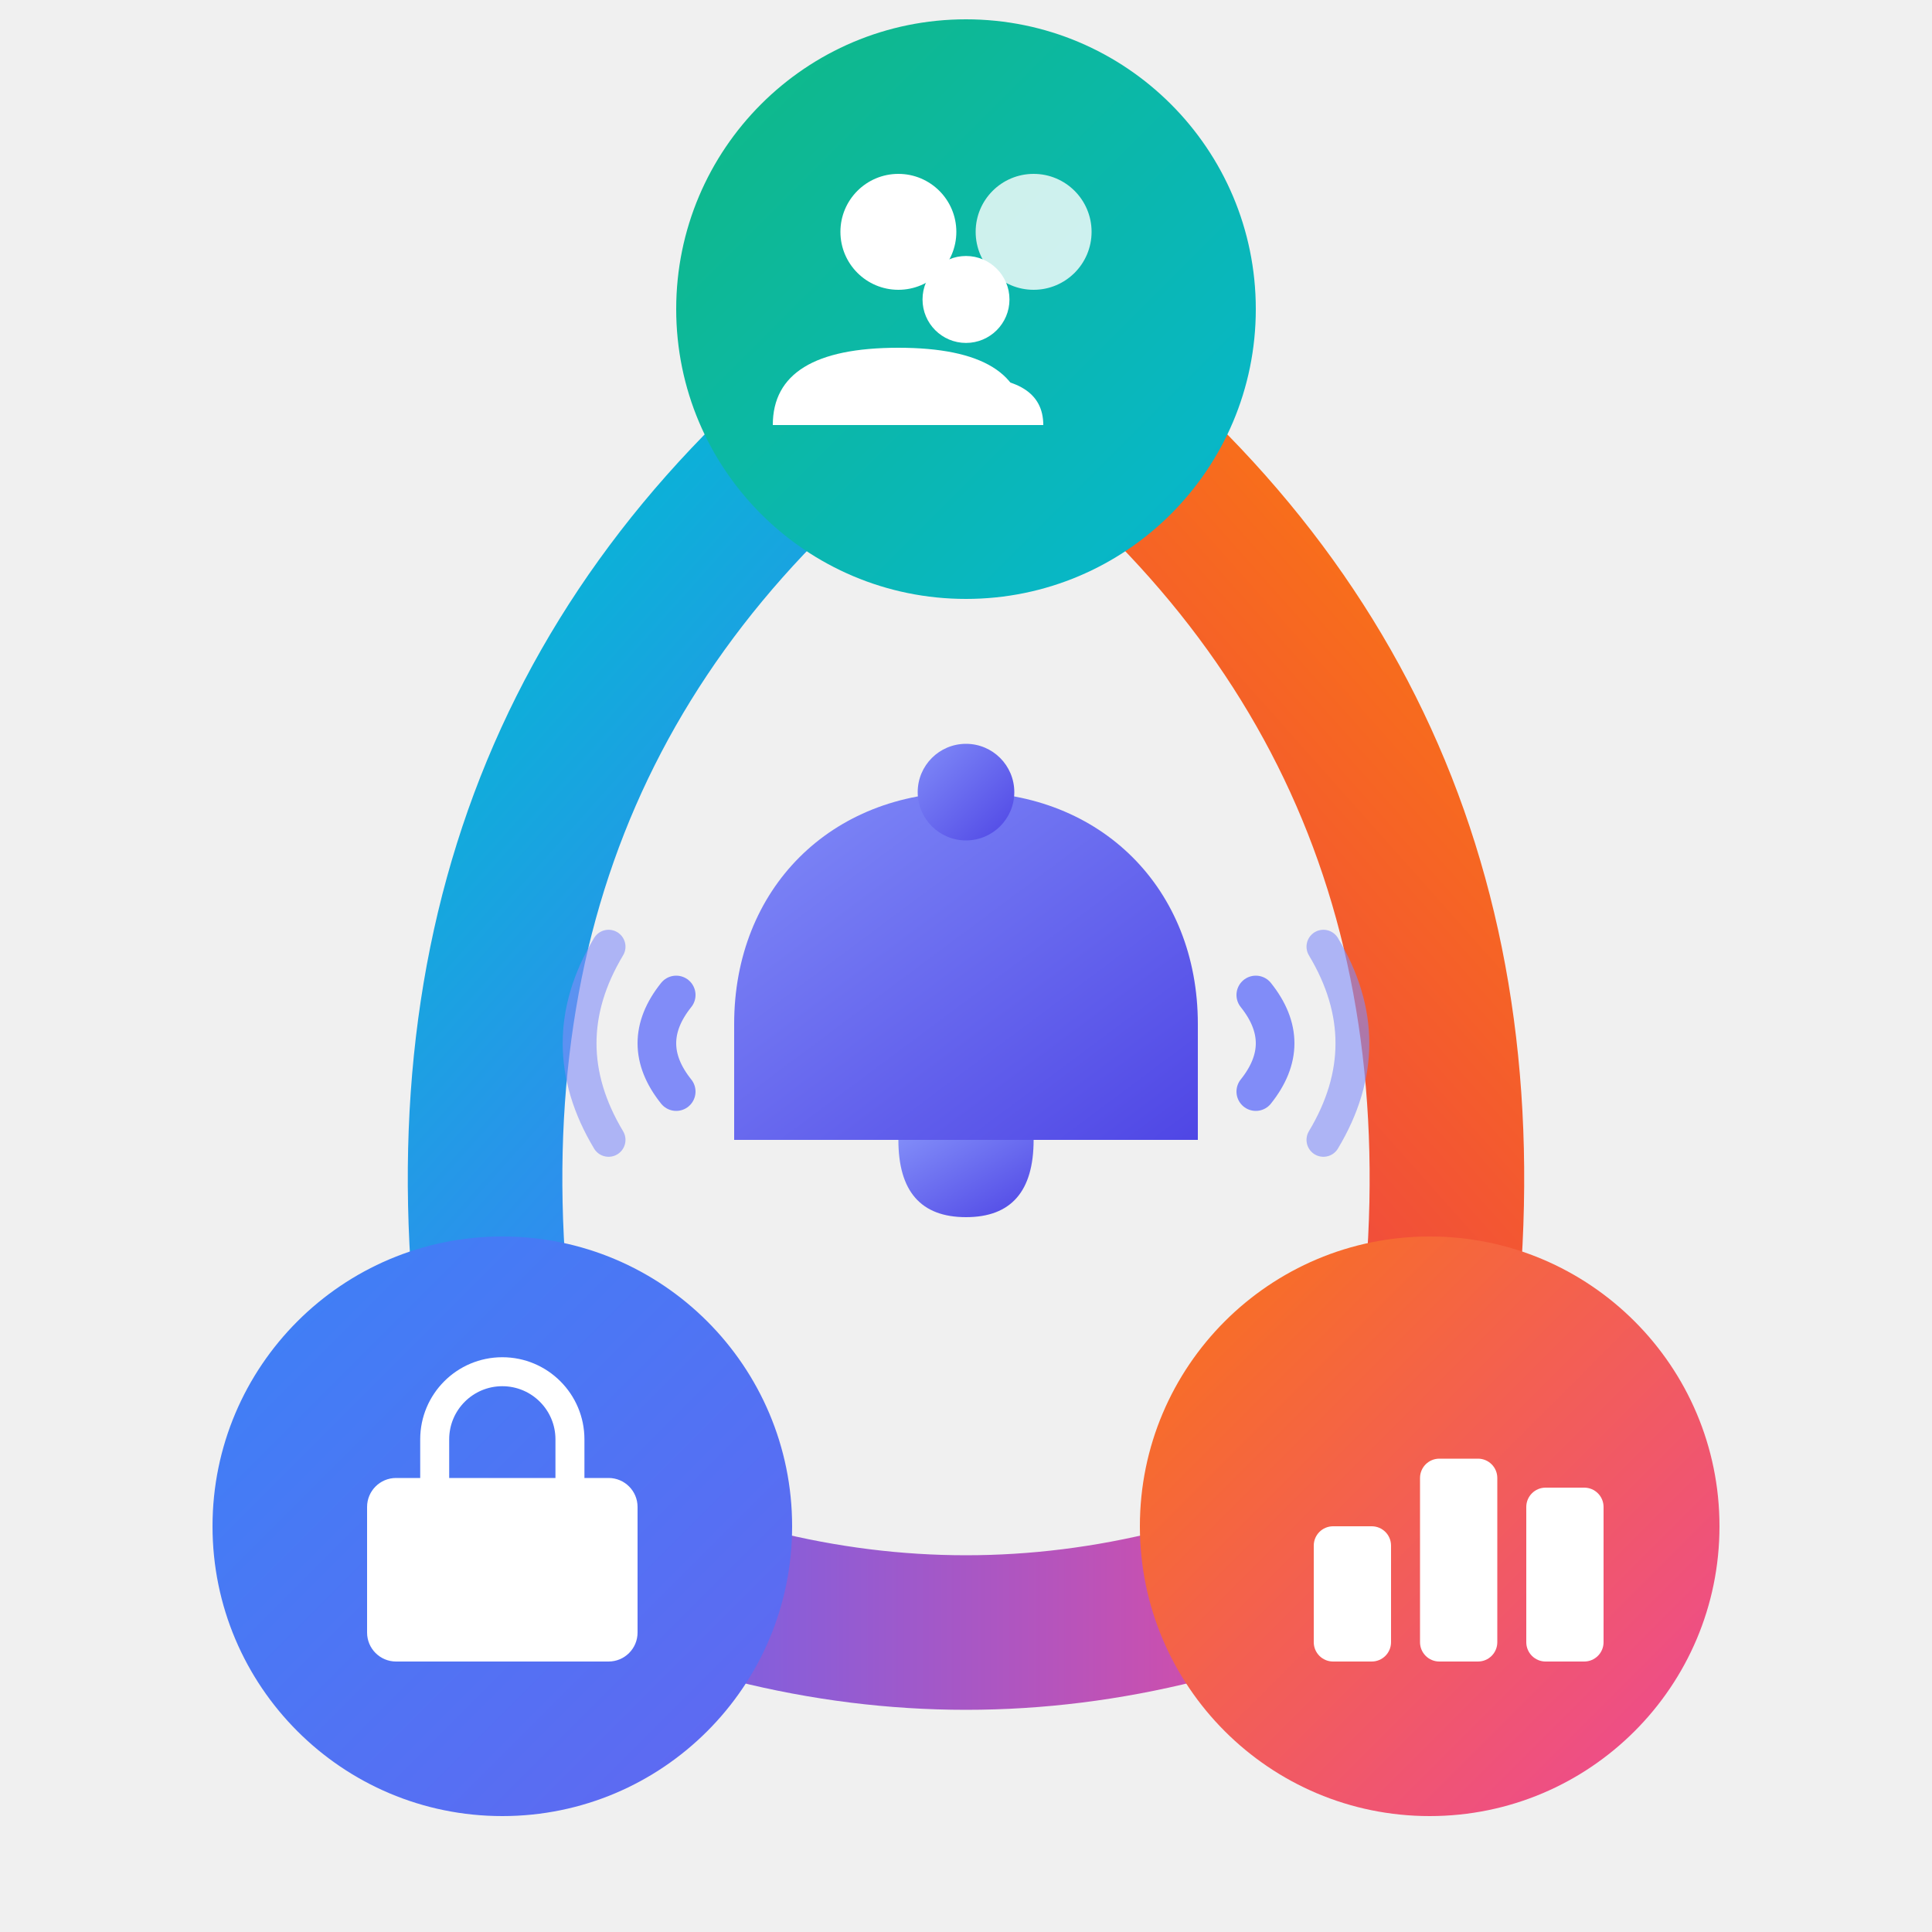
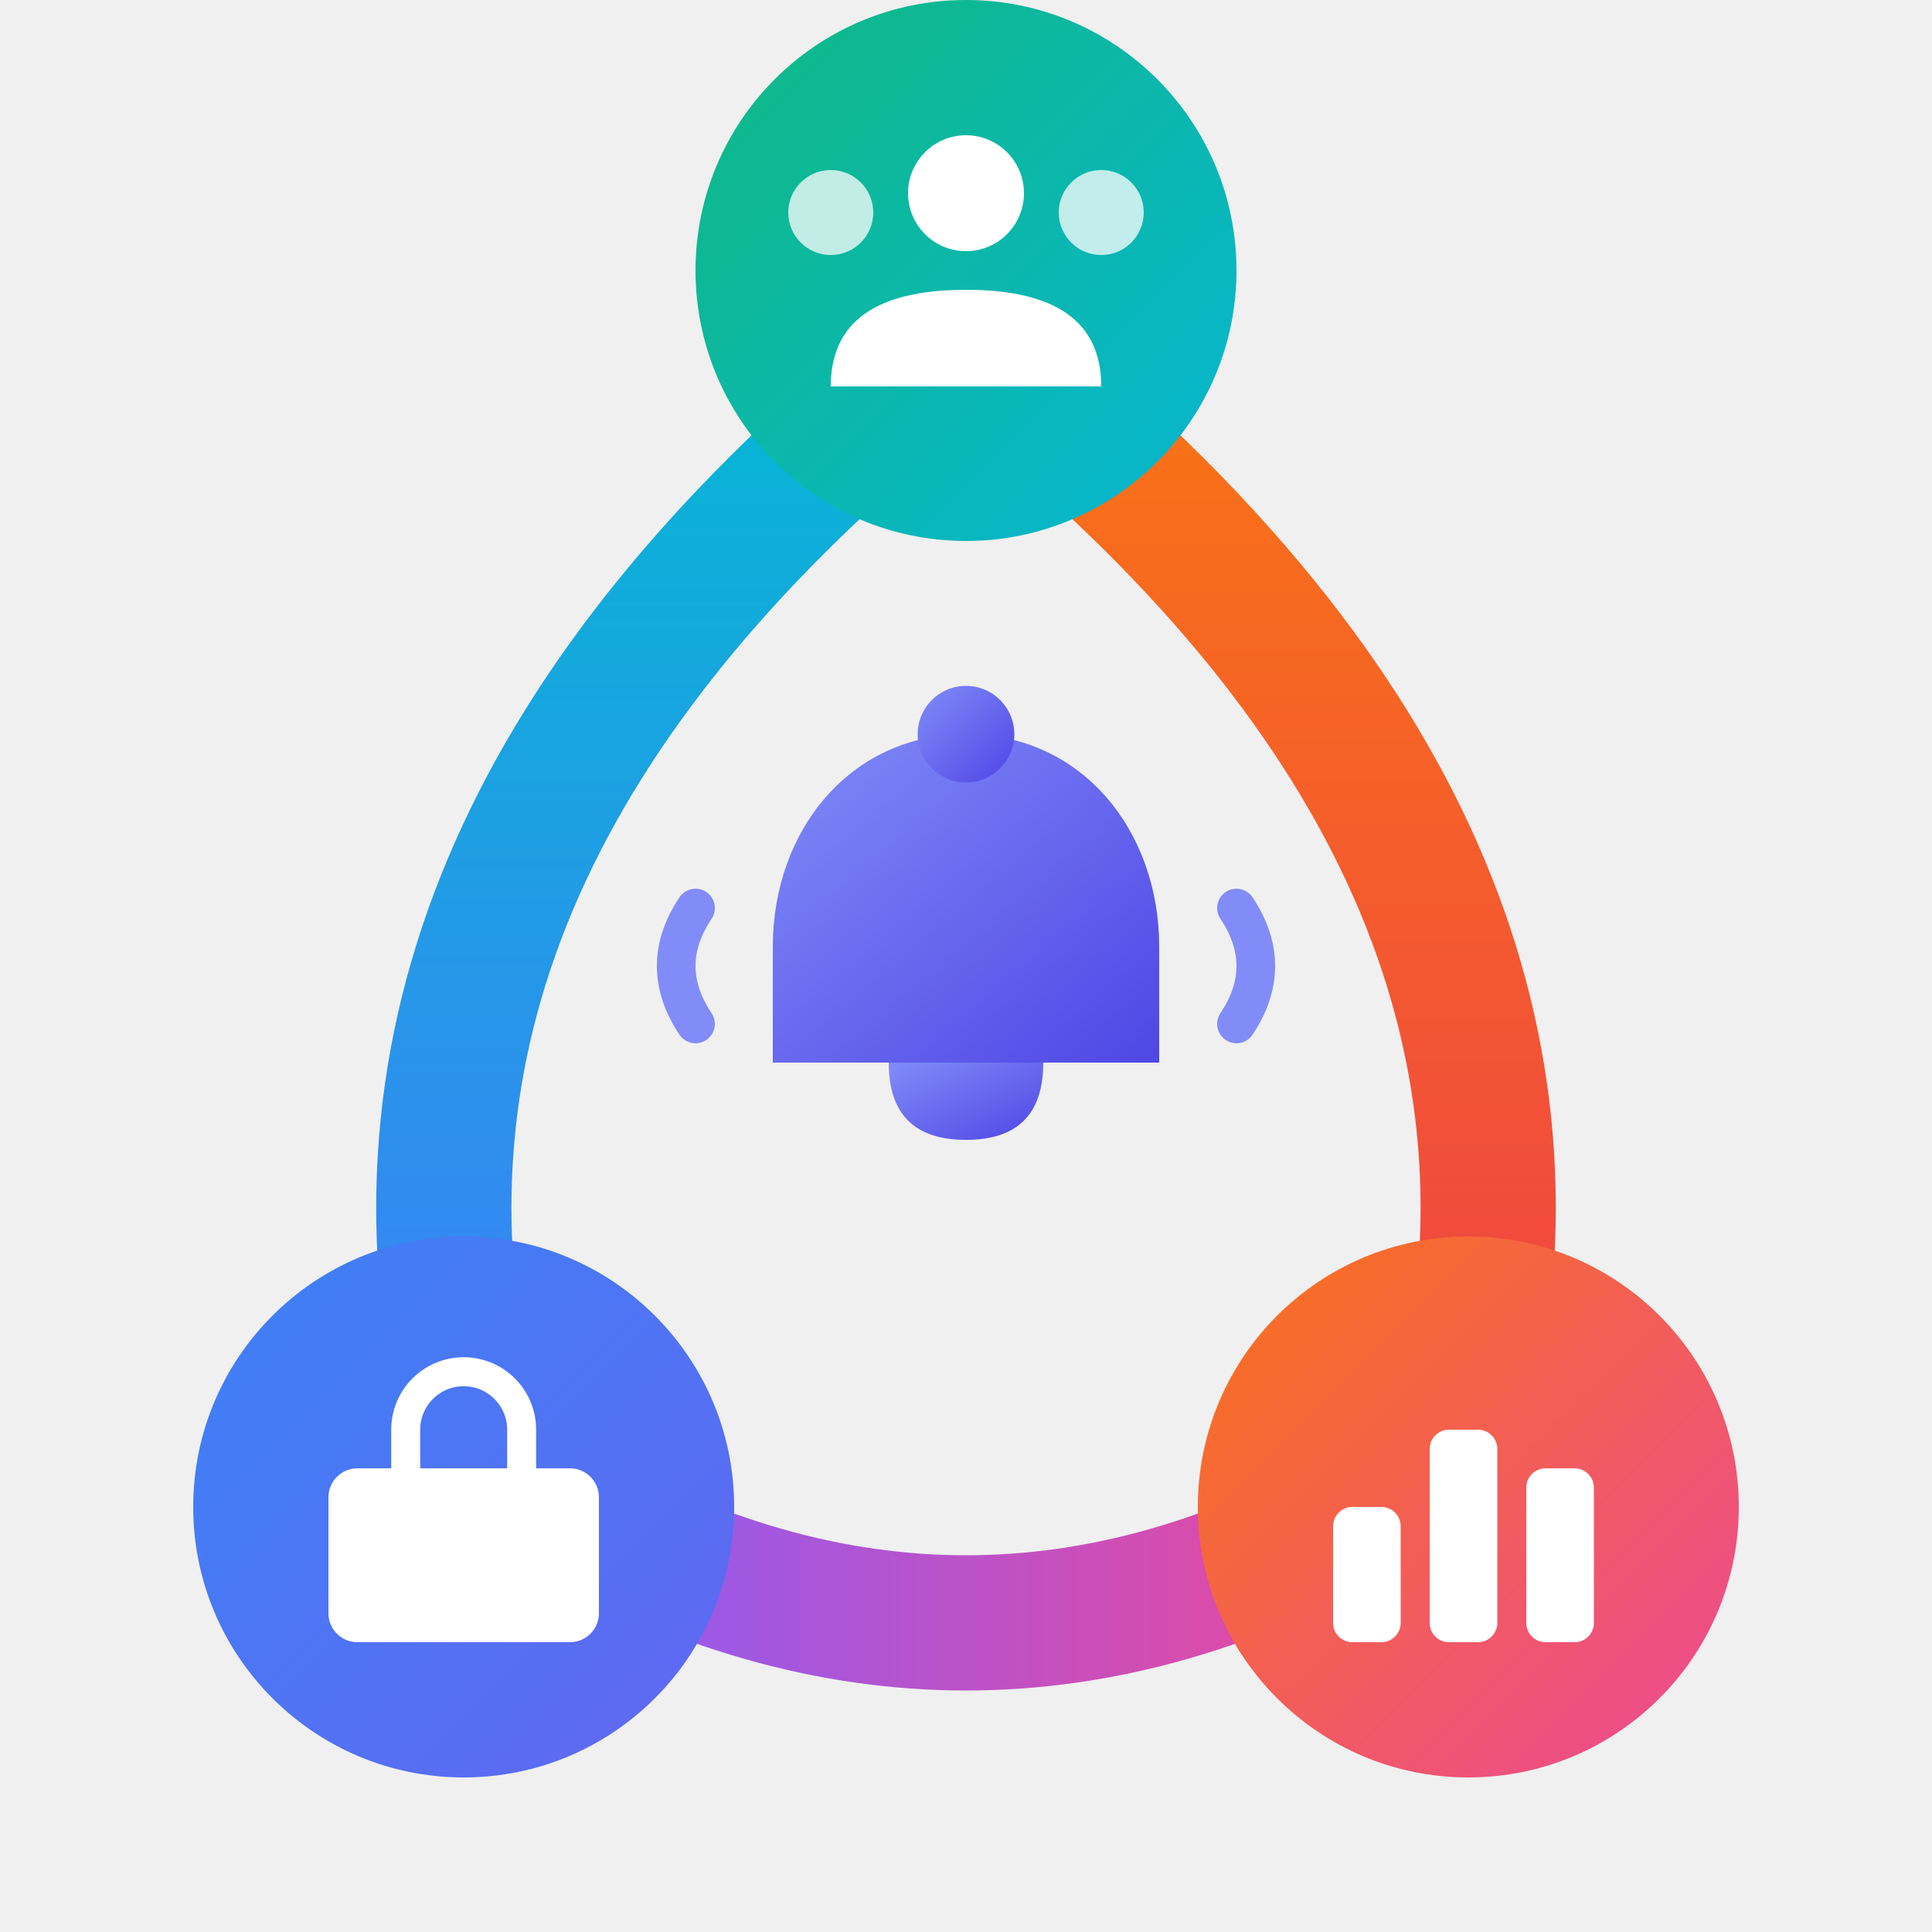
- <svg xmlns="http://www.w3.org/2000/svg" viewBox="0 0 200 200" fill="none">
+ <svg xmlns="http://www.w3.org/2000/svg" viewBox="0 0 100 100">
  <defs>
-     <linearGradient id="arcLeft" x1="0.15" y1="0.1" x2="0.5" y2="0.95" gradientUnits="objectBoundingBox">
+     <linearGradient id="gL" x1="0" y1="0" x2="0" y2="1">
      <stop offset="0%" stop-color="#06b6d4" />
      <stop offset="100%" stop-color="#3b82f6" />
    </linearGradient>
-     <linearGradient id="arcRight" x1="0.85" y1="0.1" x2="0.5" y2="0.95" gradientUnits="objectBoundingBox">
+     <linearGradient id="gR" x1="0" y1="0" x2="0" y2="1">
      <stop offset="0%" stop-color="#f97316" />
      <stop offset="100%" stop-color="#ef4444" />
    </linearGradient>
-     <linearGradient id="arcBottom" x1="0" y1="0" x2="1" y2="0" gradientUnits="objectBoundingBox">
-       <stop offset="0%" stop-color="#6366f1" />
+     <linearGradient id="gB" x1="0" y1="0" x2="1" y2="0">
+       <stop offset="0%" stop-color="#8b5cf6" />
      <stop offset="100%" stop-color="#ec4899" />
    </linearGradient>
-     <linearGradient id="circleTop" x1="0" y1="0" x2="1" y2="1">
+     <linearGradient id="cT" x1="0" y1="0" x2="1" y2="1">
      <stop offset="0%" stop-color="#10b981" />
      <stop offset="100%" stop-color="#06b6d4" />
    </linearGradient>
-     <linearGradient id="circleBL" x1="0" y1="0" x2="1" y2="1">
+     <linearGradient id="cBL" x1="0" y1="0" x2="1" y2="1">
      <stop offset="0%" stop-color="#3b82f6" />
      <stop offset="100%" stop-color="#6366f1" />
    </linearGradient>
-     <linearGradient id="circleBR" x1="0" y1="0" x2="1" y2="1">
+     <linearGradient id="cBR" x1="0" y1="0" x2="1" y2="1">
      <stop offset="0%" stop-color="#f97316" />
      <stop offset="100%" stop-color="#ec4899" />
    </linearGradient>
    <linearGradient id="bell" x1="0" y1="0" x2="1" y2="1">
      <stop offset="0%" stop-color="#818cf8" />
      <stop offset="100%" stop-color="#4f46e5" />
    </linearGradient>
  </defs>
-   <path d="M 88 42 Q 42 80 52 144" stroke="url(#arcLeft)" stroke-width="16" stroke-linecap="round" fill="none" />
-   <path d="M 112 42 Q 158 80 148 144" stroke="url(#arcRight)" stroke-width="16" stroke-linecap="round" fill="none" />
-   <path d="M 56 158 Q 100 180 144 158" stroke="url(#arcBottom)" stroke-width="16" stroke-linecap="round" fill="none" />
-   <circle cx="100" cy="32" r="30" fill="url(#circleTop)" />
-   <circle cx="93" cy="24" r="6" fill="white" />
-   <path d="M80 44 Q80 36 93 36 Q106 36 106 44" fill="white" />
-   <circle cx="107" cy="24" r="6" fill="white" opacity="0.8" />
-   <circle cx="100" cy="31" r="4.5" fill="white" />
-   <path d="M92 44 Q92 39 100 39 Q108 39 108 44" fill="white" />
-   <circle cx="52" cy="158" r="30" fill="url(#circleBL)" />
-   <rect x="38" y="153" width="28" height="19" rx="3" fill="white" />
-   <path d="M45 153 v-4 a7 7 0 0 1 14 0 v4" fill="none" stroke="white" stroke-width="3" stroke-linecap="round" />
-   <line x1="38" y1="162" x2="66" y2="162" stroke="url(#circleBL)" stroke-width="2.5" />
-   <circle cx="148" cy="158" r="30" fill="url(#circleBR)" />
-   <rect x="136" y="158" width="8" height="14" rx="2" fill="white" />
-   <rect x="147" y="151" width="8" height="21" rx="2" fill="white" />
-   <rect x="158" y="154" width="8" height="18" rx="2" fill="white" />
-   <path d="M100 82 C86 82 76 92 76 106 L76 118 L124 118 L124 106 C124 92 114 82 100 82 Z" fill="url(#bell)" />
-   <circle cx="100" cy="82" r="5" fill="url(#bell)" />
-   <path d="M93 118 Q93 126 100 126 Q107 126 107 118" fill="url(#bell)" />
-   <path d="M70 103 Q66 108 70 113" stroke="#818cf8" stroke-width="4" fill="none" stroke-linecap="round" />
-   <path d="M63 98 Q57 108 63 118" stroke="#818cf8" stroke-width="3.5" fill="none" stroke-linecap="round" opacity="0.6" />
-   <path d="M130 103 Q134 108 130 113" stroke="#818cf8" stroke-width="4" fill="none" stroke-linecap="round" />
-   <path d="M137 98 Q143 108 137 118" stroke="#818cf8" stroke-width="3.5" fill="none" stroke-linecap="round" opacity="0.6" />
+   <path d="M 47 20 Q 18 44 24 72" stroke="url(#gL)" stroke-width="7" stroke-linecap="round" fill="none" />
+   <path d="M 53 20 Q 82 44 76 72" stroke="url(#gR)" stroke-width="7" stroke-linecap="round" fill="none" />
+   <path d="M 29 78 Q 50 90 71 78" stroke="url(#gB)" stroke-width="7" stroke-linecap="round" fill="none" />
+   <circle cx="50" cy="14" r="14" fill="url(#cT)" />
+   <circle cx="50" cy="10" r="3" fill="white" />
+   <path d="M43 20 Q43 15 50 15 Q57 15 57 20" fill="white" />
+   <circle cx="43" cy="11" r="2.2" fill="white" opacity="0.75" />
+   <circle cx="57" cy="11" r="2.2" fill="white" opacity="0.75" />
+   <circle cx="24" cy="78" r="14" fill="url(#cBL)" />
+   <rect x="17" y="76" width="14" height="9" rx="1.5" fill="white" />
+   <path d="M21 76 v-2 a3 3 0 0 1 6 0 v2" fill="none" stroke="white" stroke-width="1.5" stroke-linecap="round" />
+   <line x1="17" y1="81" x2="31" y2="81" stroke="url(#cBL)" stroke-width="1.2" />
+   <circle cx="76" cy="78" r="14" fill="url(#cBR)" />
+   <rect x="69" y="78" width="3.5" height="7" rx="1" fill="white" />
+   <rect x="74" y="74" width="3.5" height="11" rx="1" fill="white" />
+   <rect x="79" y="76" width="3.5" height="9" rx="1" fill="white" />
+   <path d="M50 38 C44 38 40 43 40 49 L40 55 L60 55 L60 49 C60 43 56 38 50 38 Z" fill="url(#bell)" />
+   <circle cx="50" cy="38" r="2.5" fill="url(#bell)" />
+   <path d="M46 55 Q46 59 50 59 Q54 59 54 55" fill="url(#bell)" />
+   <path d="M36 47 Q34 50 36 53" stroke="#818cf8" stroke-width="2" fill="none" stroke-linecap="round" />
+   <path d="M64 47 Q66 50 64 53" stroke="#818cf8" stroke-width="2" fill="none" stroke-linecap="round" />
</svg>
